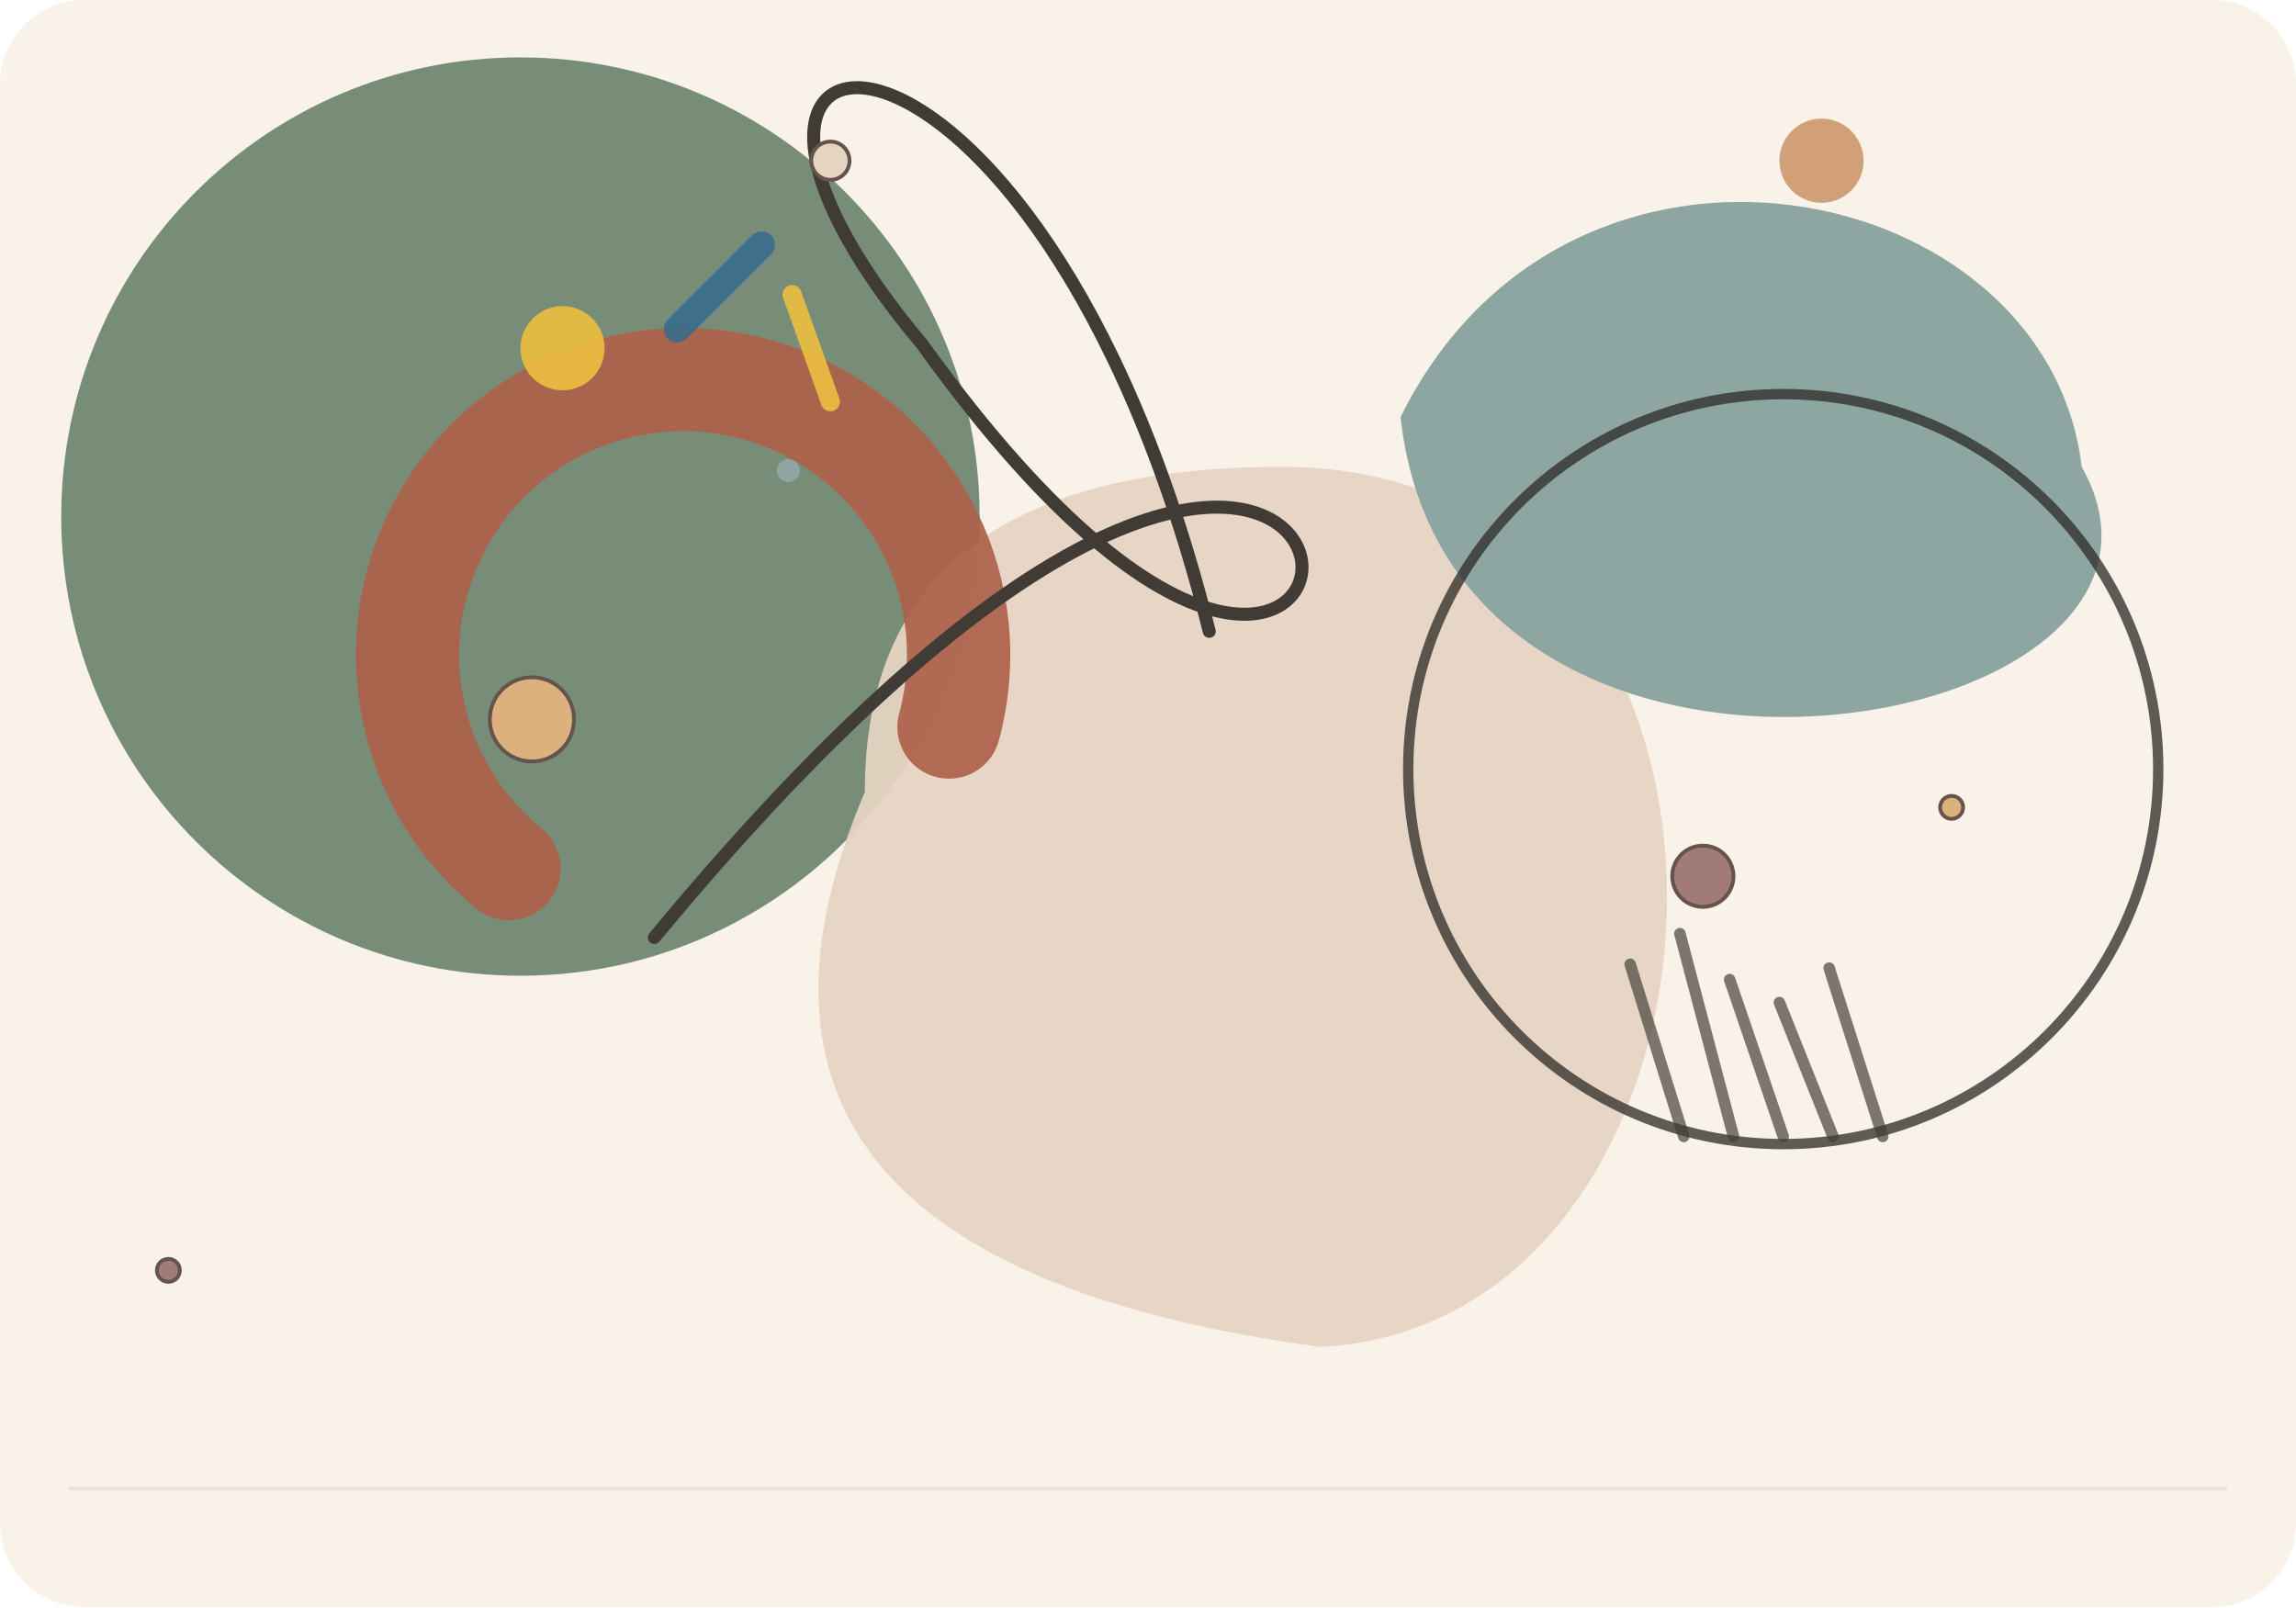
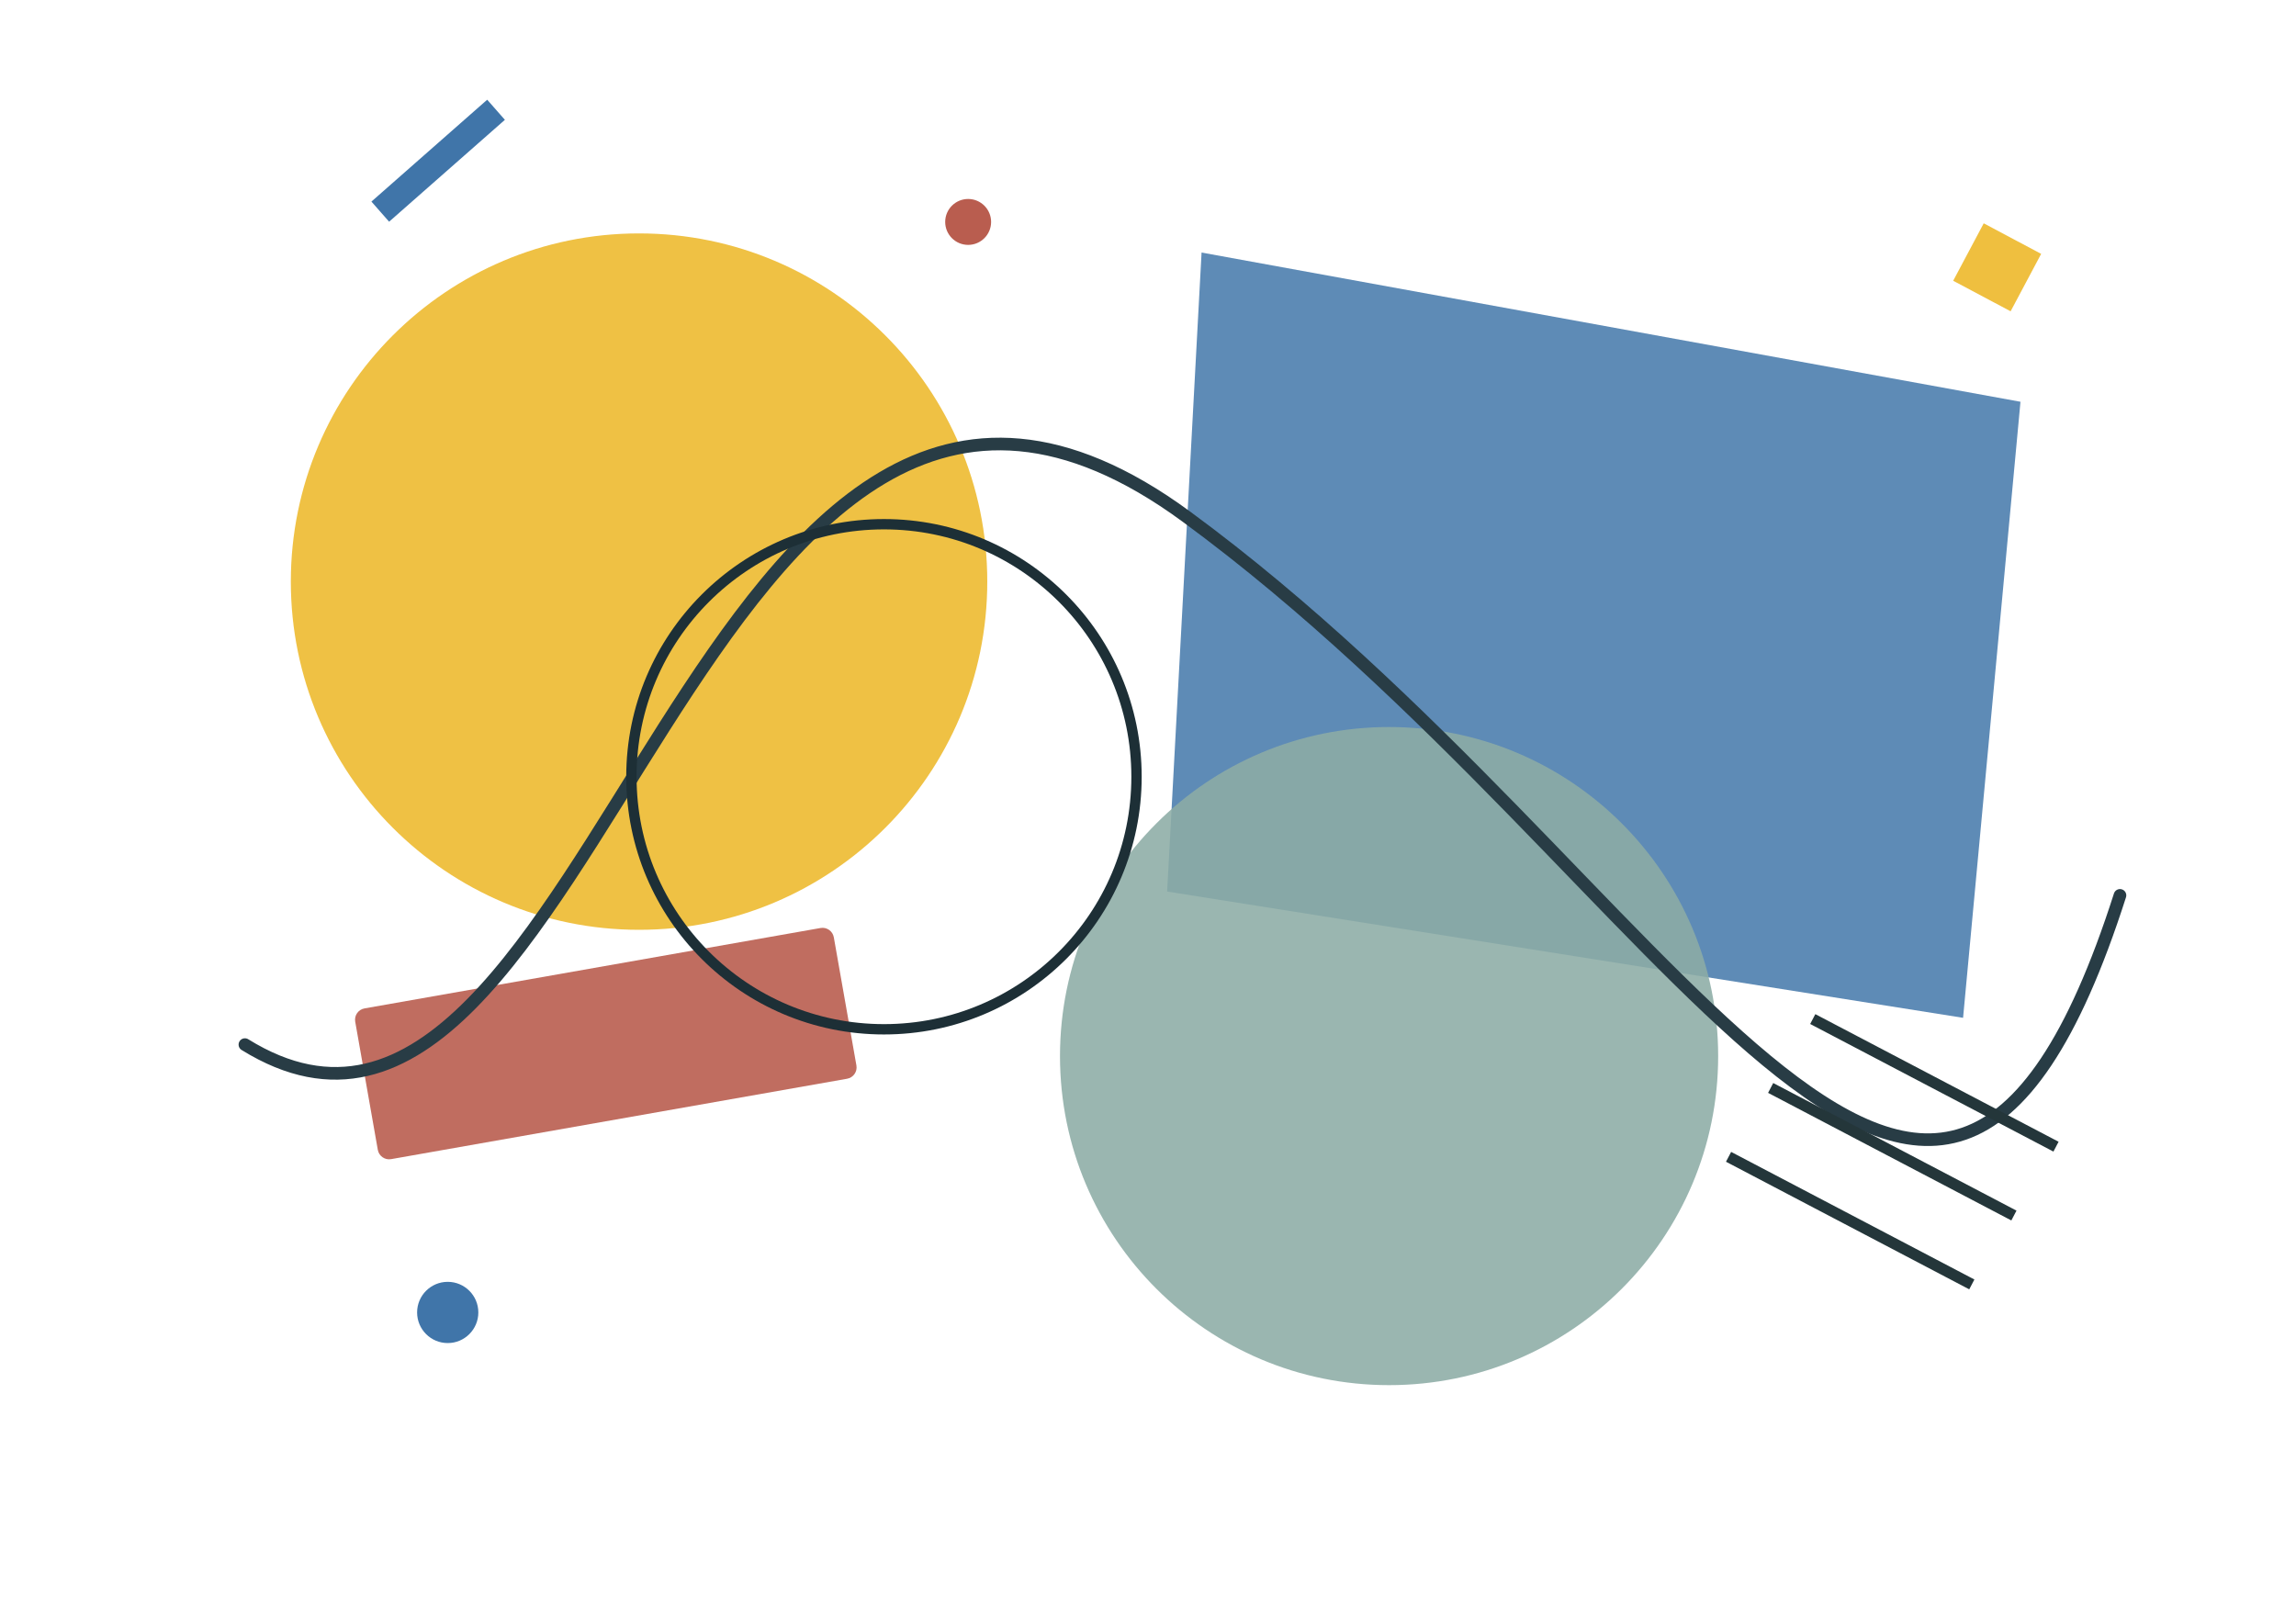
- <svg xmlns="http://www.w3.org/2000/svg" viewBox="0 0 600 420" role="img" aria-label="Original abstract art representing the complexity of personality">
-   <rect width="600" height="420" rx="22" fill="#f9f2e8" />
-   <g>
-     <circle cx="136" cy="135" r="120" fill="#778d78" />
-     <path d="M226 207 Q226 122 335 122 C473 122 462 346 345 352 Q174 329 226 207Z" fill="#e6d4c2" opacity=".94" />
-     <path d="M366 109 C410 20 535 46 544 122 C584 193 379 229 366 109Z" fill="#8da6a1" />
-     <path d="M133 227 A72 72 0 1 1 248 190" stroke="#ae614b" stroke-width="27" fill="none" stroke-linecap="round" opacity=".92" />
-     <path d="M171 245 C386 -15 381 285 241 90 C161 -5 271 -15 316 165" stroke="#403c35" stroke-width="3.4" fill="none" stroke-linecap="round" />
-     <circle cx="466" cy="201" r="98" fill="none" stroke="#302d29" stroke-width="2.7" opacity=".77" />
-     <path d="M440 297 l-14 -45" stroke="#423c35" stroke-width="3" stroke-linecap="round" opacity=".68" />
-     <path d="M453 297 l-14 -53" stroke="#423c35" stroke-width="3" stroke-linecap="round" opacity=".68" />
-     <path d="M466 297 l-14 -41" stroke="#423c35" stroke-width="3" stroke-linecap="round" opacity=".68" />
-     <path d="M479 297 l-14 -35" stroke="#423c35" stroke-width="3" stroke-linecap="round" opacity=".68" />
-     <path d="M492 297 l-14 -44" stroke="#423c35" stroke-width="3" stroke-linecap="round" opacity=".68" />
-     <circle cx="44" cy="332" r="3" fill="#a17b75" stroke="#65534c" stroke-width="1" />
-     <circle cx="139" cy="188" r="11" fill="#ddb17e" stroke="#65534c" stroke-width="1" />
-     <circle cx="476" cy="42" r="11" fill="#d2a078" stroke="none" stroke-width="1" />
-     <circle cx="206" cy="123" r="3" fill="#8da6a1" stroke="none" stroke-width="1" />
-     <circle cx="445" cy="229" r="8" fill="#a17b75" stroke="#65534c" stroke-width="1" />
-     <circle cx="510" cy="211" r="3" fill="#ddb17e" stroke="#65534c" stroke-width="1" />
-     <circle cx="217" cy="42" r="5" fill="#e6d4c2" stroke="#65534c" stroke-width="1" />
-   </g>
-   <path d="M18 389 H582" stroke="#e1d6cb" stroke-width="1" opacity=".6" />
-   <g aria-hidden="true" opacity=".88">
-     <circle cx="147" cy="91" r="11" fill="#EFBF3F" />
-     <path d="M177 86 l22 -22" fill="none" stroke="#386B8D" stroke-width="7" stroke-linecap="round" />
-     <path d="M217 105 l-10 -28" fill="none" stroke="#EFBF3F" stroke-width="5" stroke-linecap="round" />
-   </g>
+ <svg xmlns="http://www.w3.org/2000/svg" viewBox="0 0 600 420" role="img" aria-label="Original geometric abstract art about human connection">
+   <circle cx="167" cy="152" r="91" fill="#EFBF3F" opacity=".97" />
+   <path d="M 314 66 L 528 105 L 513 266 L 305 233Z" fill="#4075A9" opacity=".84" />
+   <circle cx="363" cy="276" r="86" fill="#8DACA6" opacity=".88" />
+   <rect x="93" y="264" width="127" height="40" rx="3" transform="rotate(-10 93 268)" fill="#B95D4F" opacity=".90" />
+   <path d="M 64 273 C 156 330, 182 41, 310 135 S 505 387, 554 234" fill="none" stroke="#283C45" stroke-width="3.3" stroke-linecap="round" />
+   <circle cx="231" cy="203" r="66" fill="none" stroke="#1D2F36" stroke-width="2.7" />
+   <path d="M 453 303 L 514 335 M 464 285 L 525 317 M 475 267 L 536 299" fill="none" stroke="#24363A" stroke-width="2.9" stroke-linecap="square" />
+   <circle cx="117" cy="343" r="8" fill="#4075A9" />
+   <circle cx="253" cy="58" r="6" fill="#B95D4F" />
+   <rect x="513" y="64" width="17" height="17" transform="rotate(28 527 72)" fill="#EFBF3F" />
+   <path d="M 102 53 l25 -22" fill="none" stroke="#4075A9" stroke-width="7" stroke-linecap="square" />
</svg>
